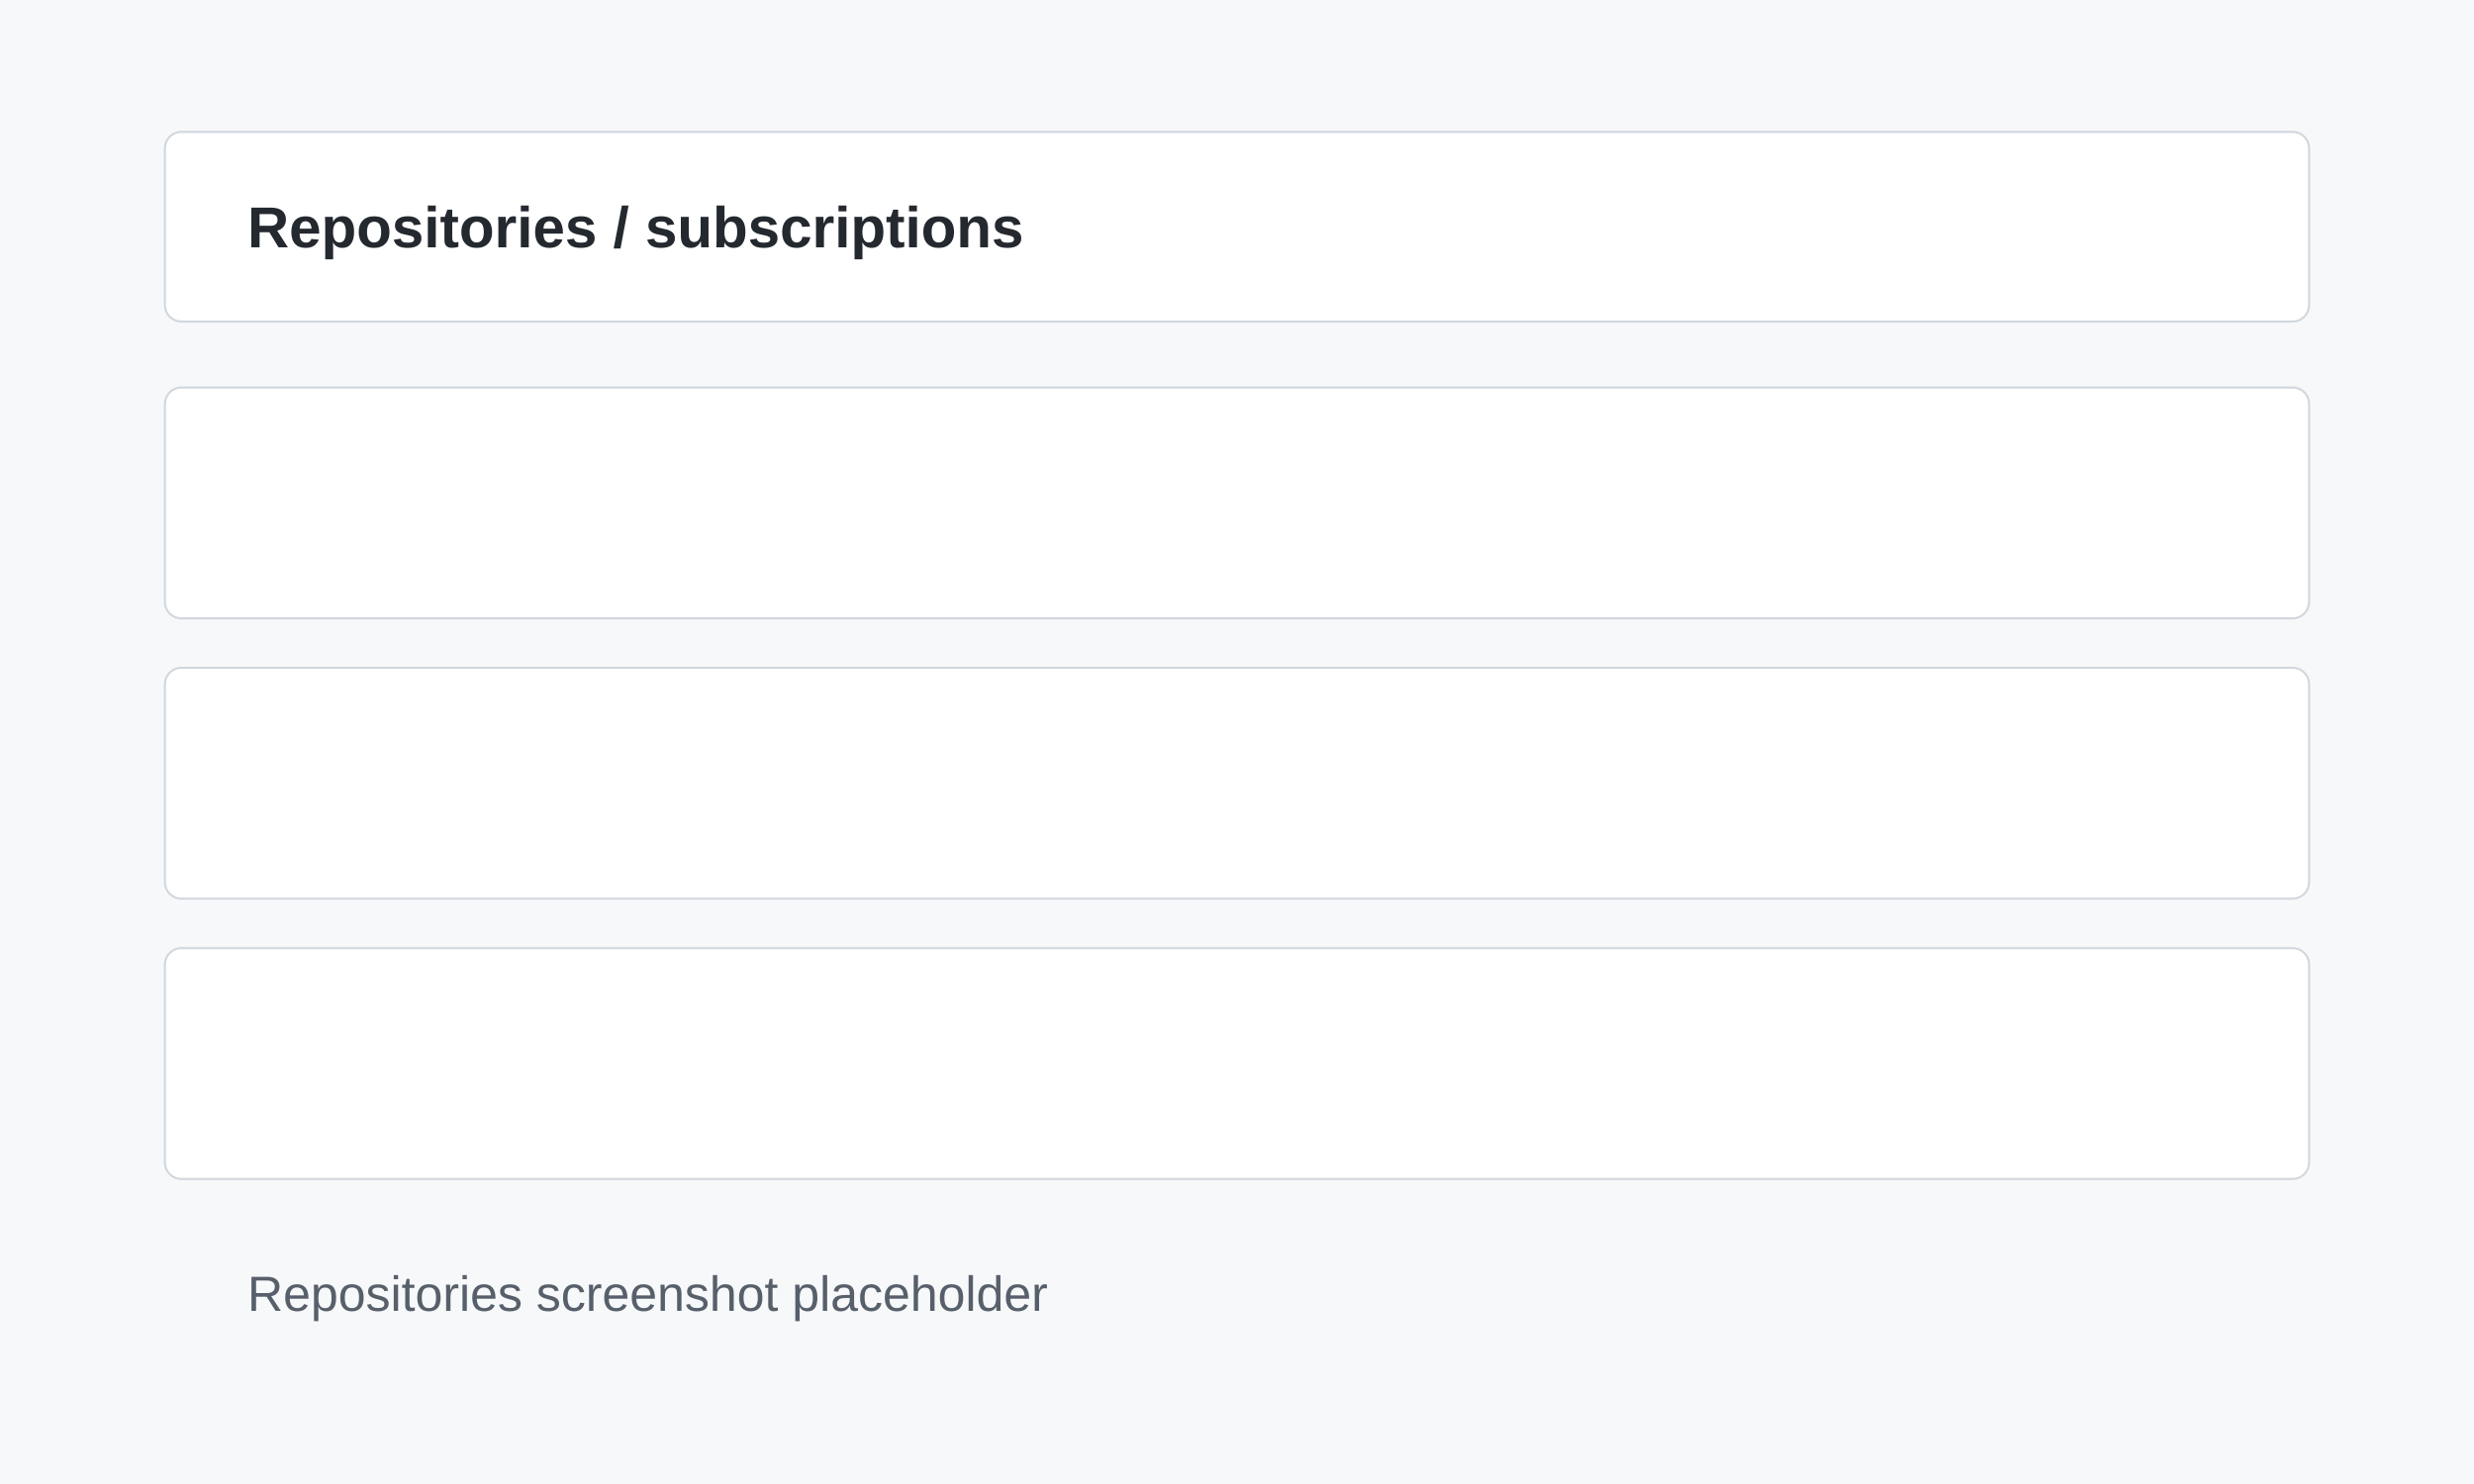
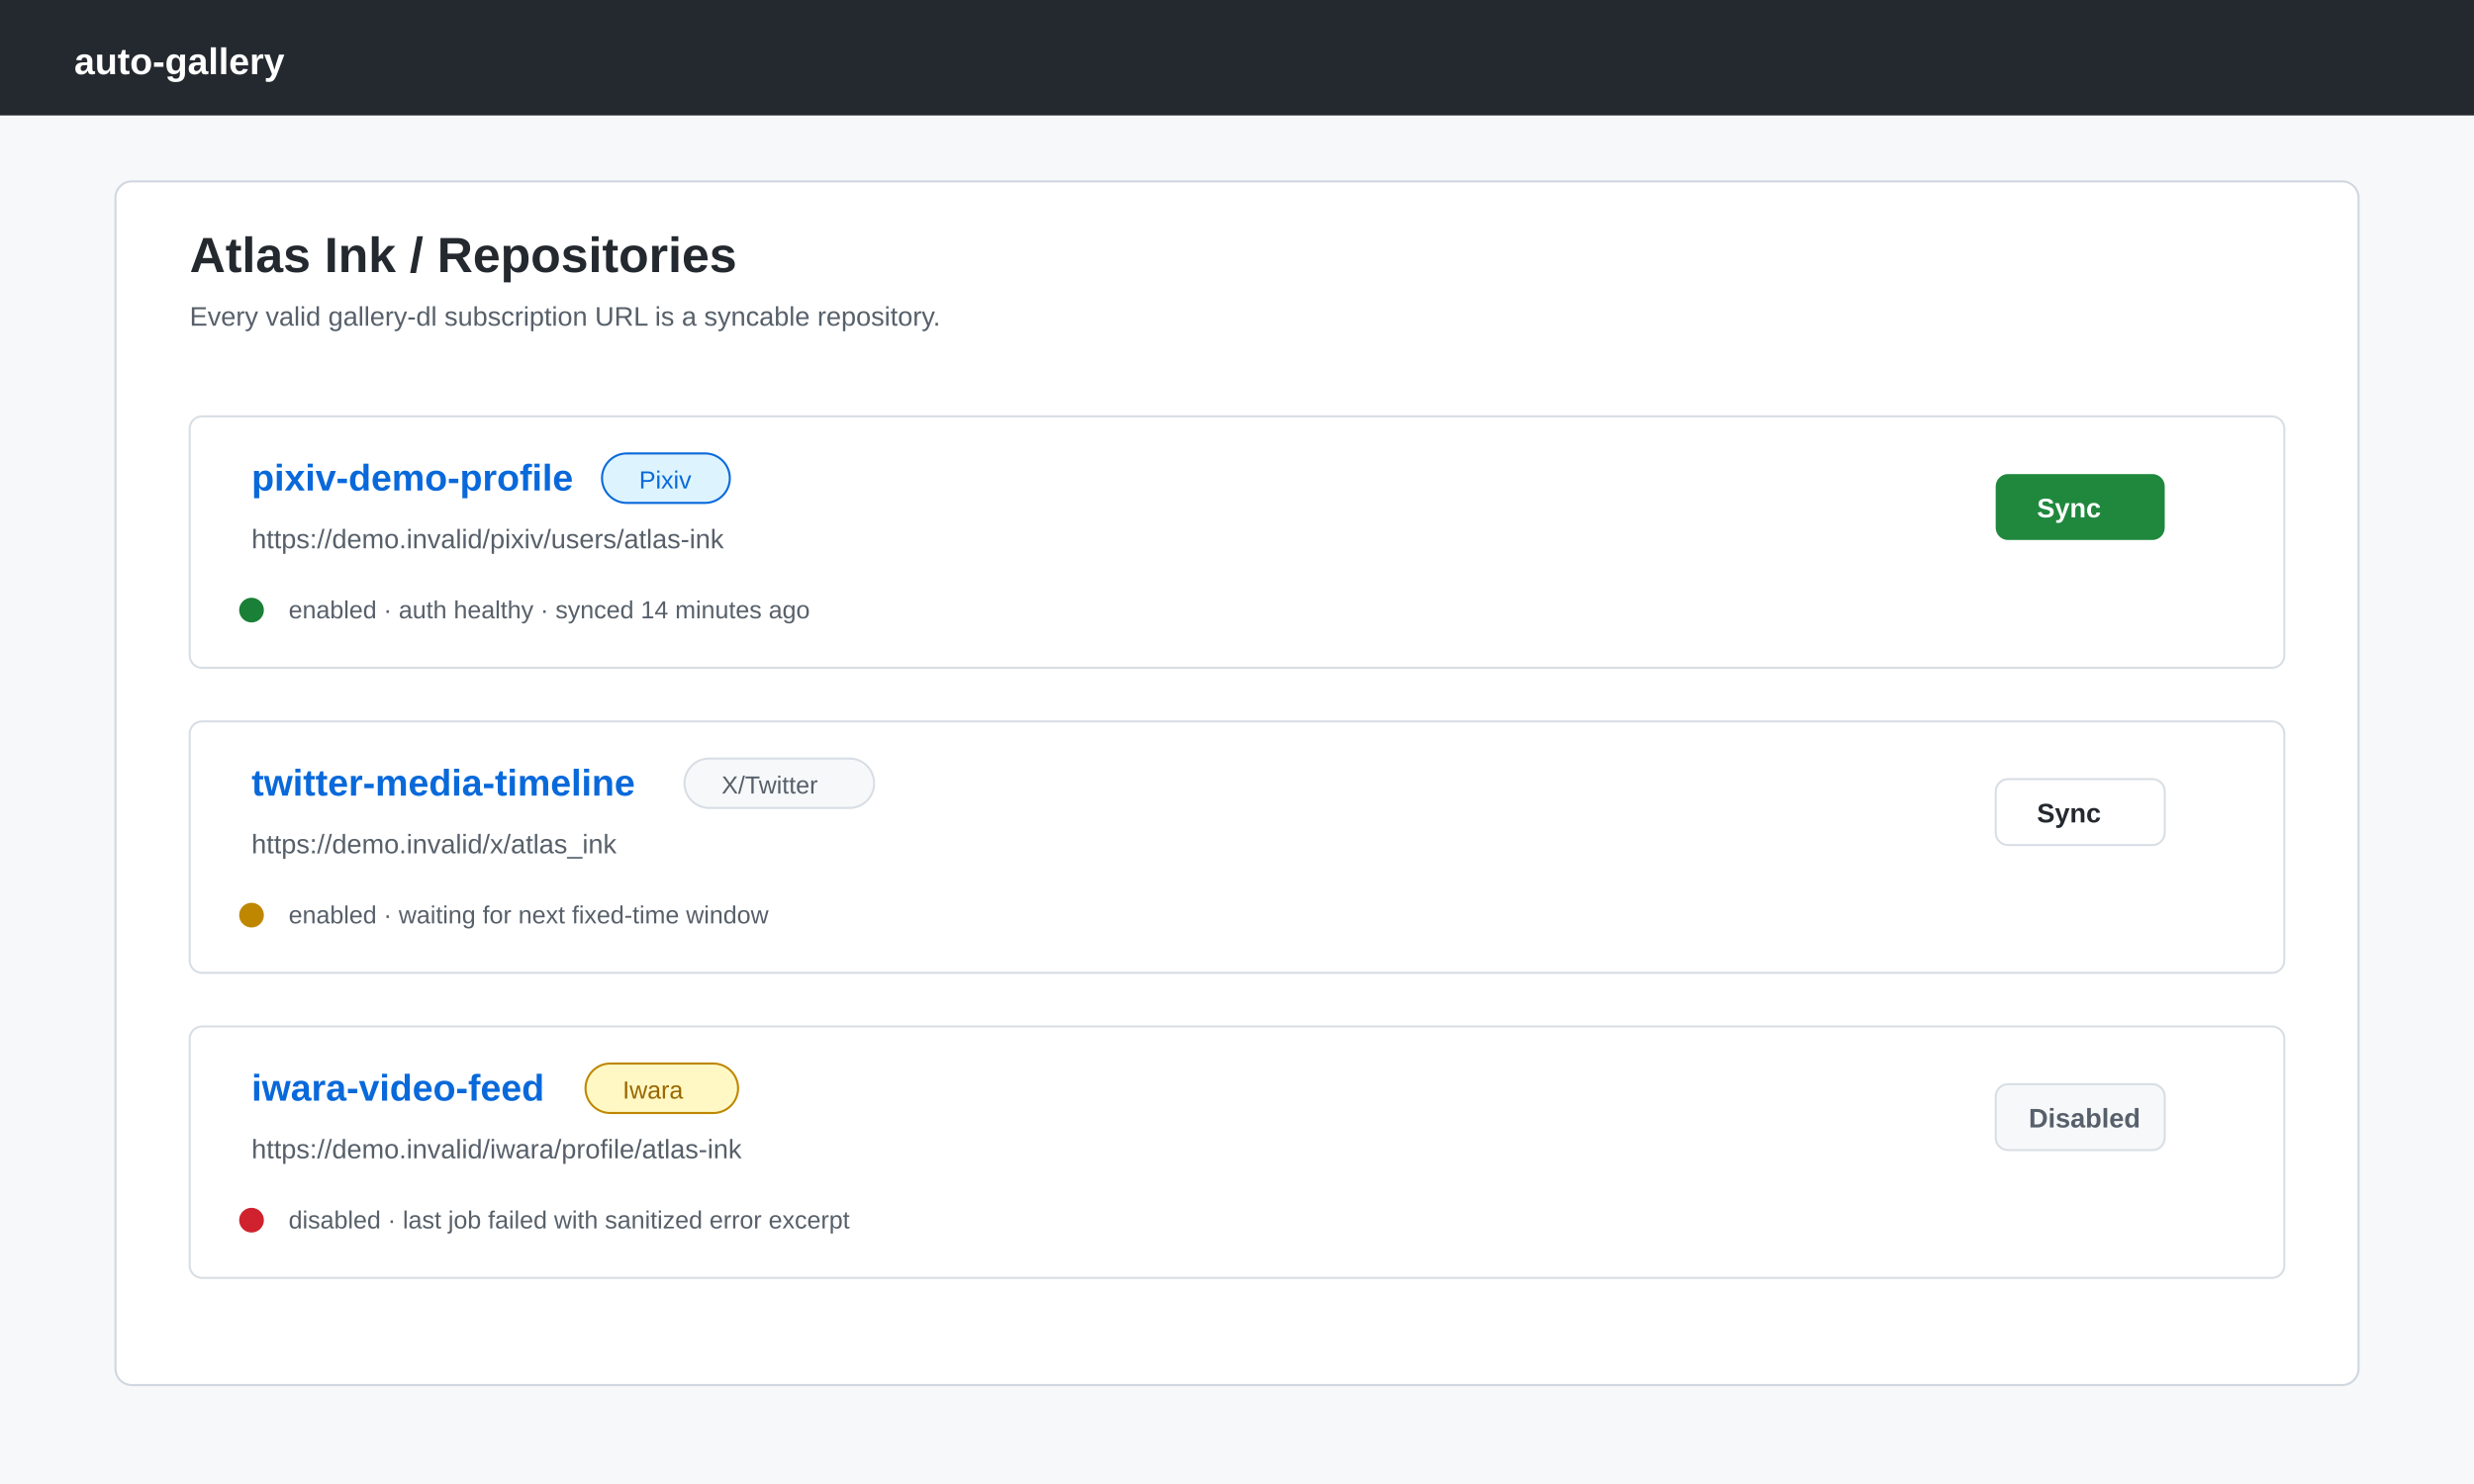
<svg xmlns="http://www.w3.org/2000/svg" width="1200" height="720" viewBox="0 0 1200 720" role="img" aria-labelledby="title desc">
  <rect width="1200" height="720" fill="#f6f8fa" />
-   <rect x="80" y="64" width="1040" height="92" rx="8" fill="#ffffff" stroke="#d0d7de" />
-   <rect x="80" y="188" width="1040" height="112" rx="8" fill="#ffffff" stroke="#d0d7de" />
-   <rect x="80" y="324" width="1040" height="112" rx="8" fill="#ffffff" stroke="#d0d7de" />
-   <rect x="80" y="460" width="1040" height="112" rx="8" fill="#ffffff" stroke="#d0d7de" />
-   <text x="120" y="120" fill="#24292f" font-family="Arial, sans-serif" font-size="28" font-weight="700">Repositories / subscriptions</text>
-   <text x="120" y="636" fill="#57606a" font-family="Arial, sans-serif" font-size="24">Repositories screenshot placeholder</text>
+   <rect width="1200" height="56" fill="#24292f" />
+   <text x="36" y="36" fill="#ffffff" font-family="Arial, sans-serif" font-size="18" font-weight="700">auto-gallery</text>
+   <rect x="56" y="88" width="1088" height="584" rx="8" fill="#ffffff" stroke="#d0d7de" />
+   <text x="92" y="132" fill="#24292f" font-family="Arial, sans-serif" font-size="24" font-weight="700">Atlas Ink / Repositories</text>
+   <text x="92" y="158" fill="#57606a" font-family="Arial, sans-serif" font-size="13">Every valid gallery-dl subscription URL is a syncable repository.</text>
+   <g font-family="Arial, sans-serif">
+     <rect x="92" y="202" width="1016" height="122" rx="6" fill="#ffffff" stroke="#d8dee4" />
+     <text x="122" y="238" fill="#0969da" font-size="18" font-weight="700">pixiv-demo-profile</text>
+     <rect x="292" y="220" width="62" height="24" rx="12" fill="#ddf4ff" stroke="#0969da" />
+     <text x="310" y="237" fill="#0969da" font-size="12">Pixiv</text>
+     <text x="122" y="266" fill="#57606a" font-size="13">https://demo.invalid/pixiv/users/atlas-ink</text>
+     <circle cx="122" cy="296" r="6" fill="#1a7f37" />
+     <text x="140" y="300" fill="#57606a" font-size="12">enabled · auth healthy · synced 14 minutes ago</text>
+     <rect x="968" y="230" width="82" height="32" rx="6" fill="#1f883d" />
+     <text x="988" y="251" fill="#ffffff" font-size="13" font-weight="700">Sync</text>
+     <rect x="92" y="350" width="1016" height="122" rx="6" fill="#ffffff" stroke="#d8dee4" />
+     <text x="122" y="386" fill="#0969da" font-size="18" font-weight="700">twitter-media-timeline</text>
+     <rect x="332" y="368" width="92" height="24" rx="12" fill="#f6f8fa" stroke="#d8dee4" />
+     <text x="350" y="385" fill="#57606a" font-size="12">X/Twitter</text>
+     <text x="122" y="414" fill="#57606a" font-size="13">https://demo.invalid/x/atlas_ink</text>
+     <circle cx="122" cy="444" r="6" fill="#bf8700" />
+     <text x="140" y="448" fill="#57606a" font-size="12">enabled · waiting for next fixed-time window</text>
+     <rect x="968" y="378" width="82" height="32" rx="6" fill="#ffffff" stroke="#d8dee4" />
+     <text x="988" y="399" fill="#24292f" font-size="13" font-weight="700">Sync</text>
+     <rect x="92" y="498" width="1016" height="122" rx="6" fill="#ffffff" stroke="#d8dee4" />
+     <text x="122" y="534" fill="#0969da" font-size="18" font-weight="700">iwara-video-feed</text>
+     <rect x="284" y="516" width="74" height="24" rx="12" fill="#fff8c5" stroke="#bf8700" />
+     <text x="302" y="533" fill="#9a6700" font-size="12">Iwara</text>
+     <text x="122" y="562" fill="#57606a" font-size="13">https://demo.invalid/iwara/profile/atlas-ink</text>
+     <circle cx="122" cy="592" r="6" fill="#cf222e" />
+     <text x="140" y="596" fill="#57606a" font-size="12">disabled · last job failed with sanitized error excerpt</text>
+     <rect x="968" y="526" width="82" height="32" rx="6" fill="#f6f8fa" stroke="#d8dee4" />
+     <text x="984" y="547" fill="#57606a" font-size="13" font-weight="700">Disabled</text>
+   </g>
</svg>
